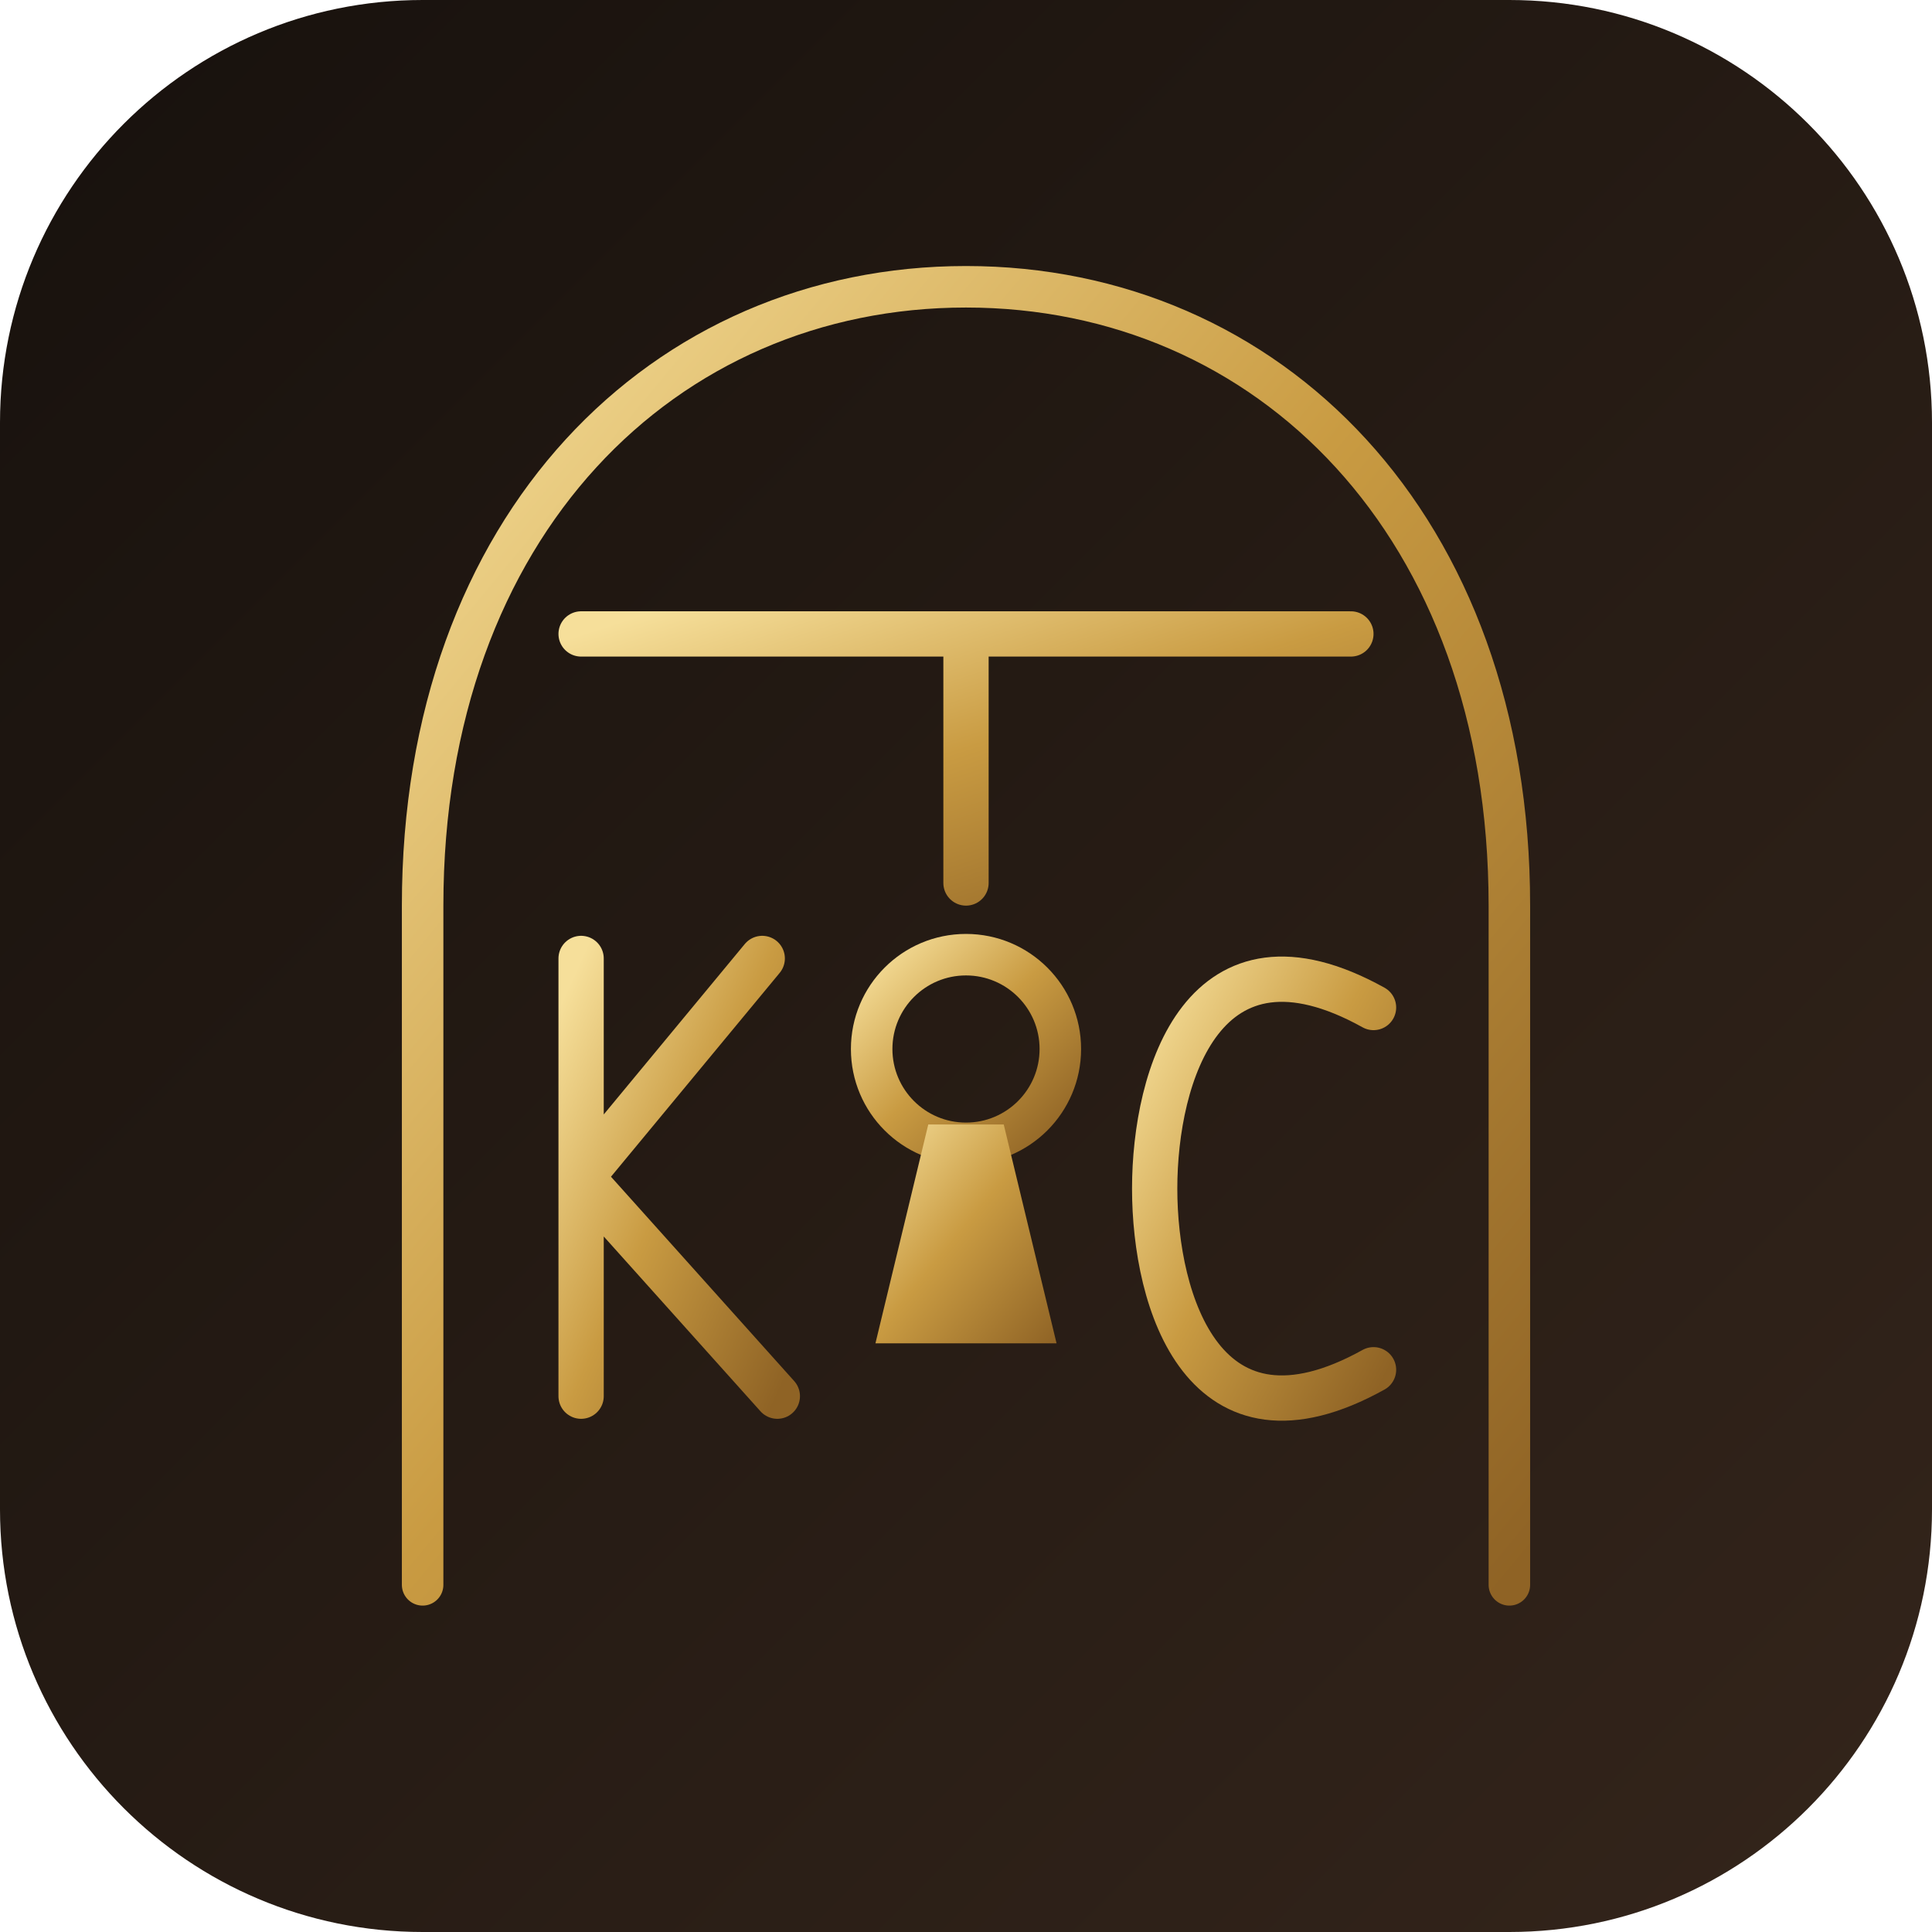
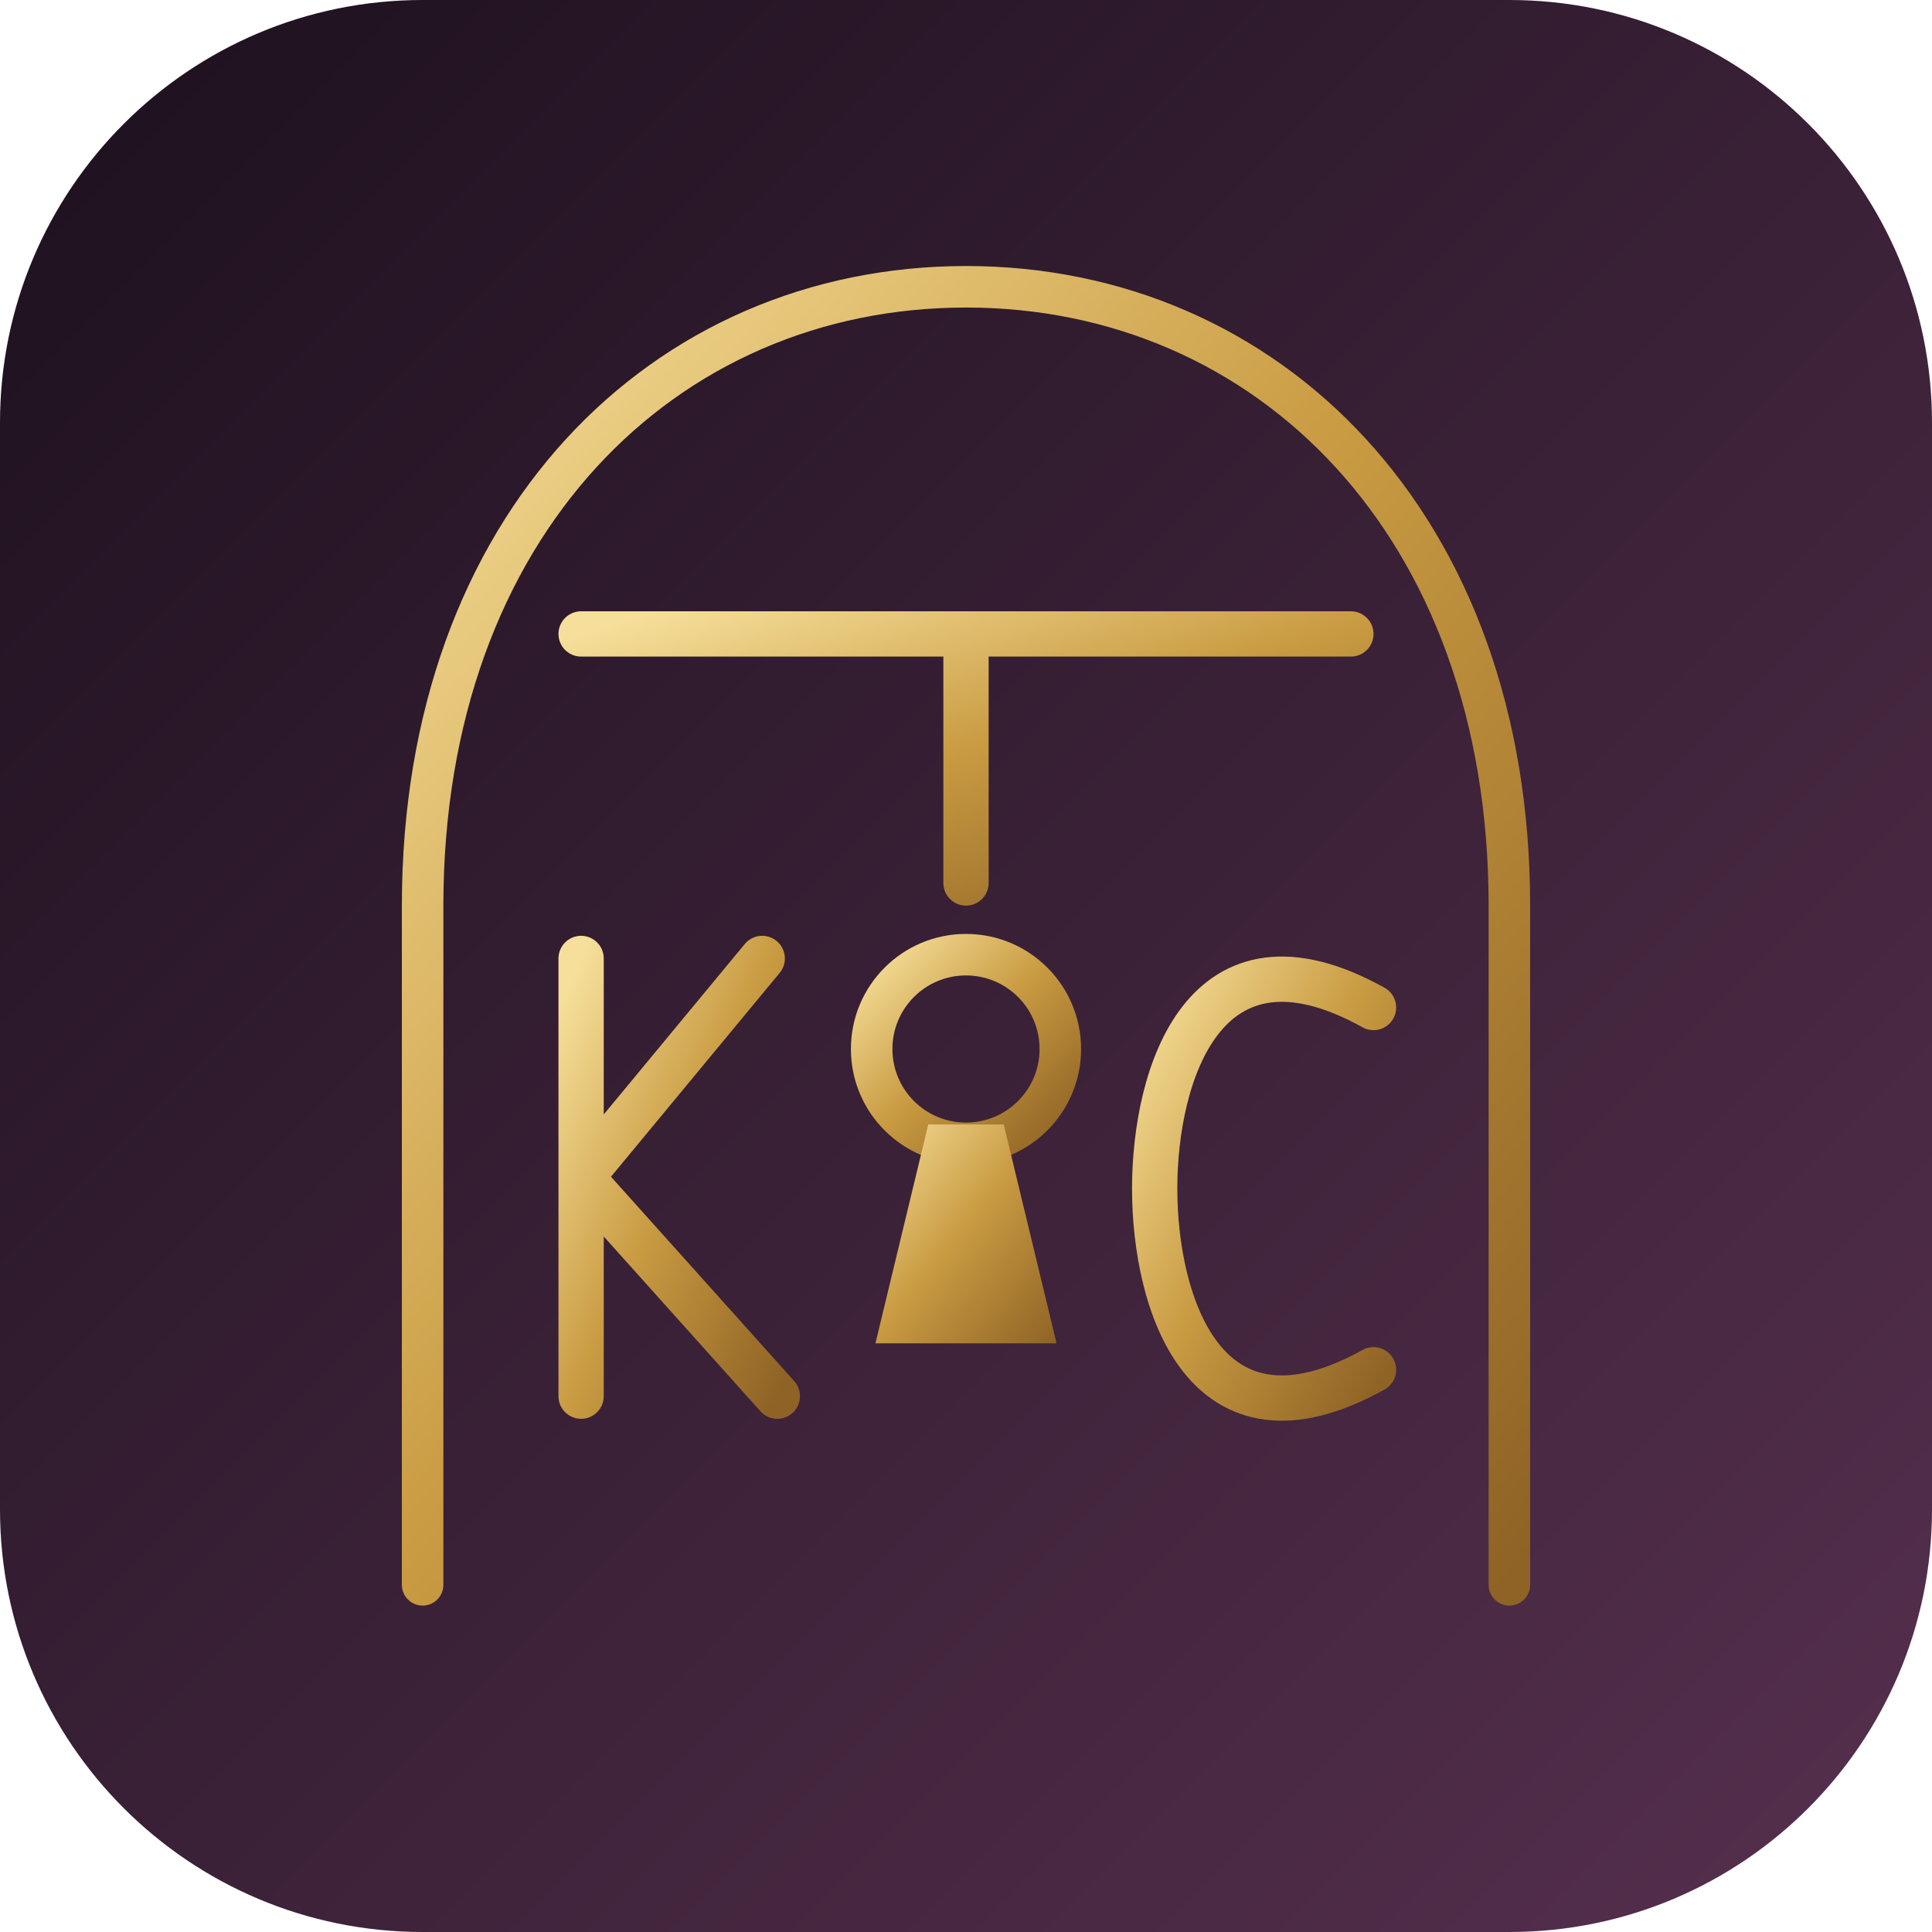
<svg xmlns="http://www.w3.org/2000/svg" viewBox="0 0 512 512" role="img" aria-labelledby="title desc">
  <defs>
    <linearGradient id="bg" x1="0" y1="0" x2="1" y2="1">
-       <stop offset="0" stop-color="#17110d" />
-       <stop offset="1" stop-color="#34251b" />
+       <stop offset="0" stop-color="#1c101d" />
+       <stop offset="1" stop-color="#56304f" />
    </linearGradient>
    <linearGradient id="gold" x1="0" y1="0" x2="1" y2="1">
      <stop offset="0" stop-color="#f6df9a" />
      <stop offset=".48" stop-color="#c99b42" />
      <stop offset="1" stop-color="#8f6325" />
    </linearGradient>
  </defs>
  <rect width="512" height="512" rx="112" fill="url(#bg)" />
  <path d="M112 420V240C112 139 176 76 256 76s144 63 144 164v180" fill="none" stroke="url(#gold)" stroke-width="11" stroke-linecap="round" />
  <path d="M139 420h234" fill="none" stroke="url(#gold)" stroke-width="7" stroke-linecap="round" opacity=".78" />
  <path d="M154 168h204M256 168v66" fill="none" stroke="url(#gold)" stroke-width="12" stroke-linecap="round" stroke-linejoin="round" />
  <path d="M154 254v116M154 312l48-58M154 312l52 58" fill="none" stroke="url(#gold)" stroke-width="12" stroke-linecap="round" stroke-linejoin="round" />
  <circle cx="256" cy="278" r="25" fill="none" stroke="url(#gold)" stroke-width="11" />
  <path d="M246 298h20l14 58h-48z" fill="url(#gold)" />
  <path d="M364 267c-45-25-58 18-58 48s13 73 58 48" fill="none" stroke="url(#gold)" stroke-width="12" stroke-linecap="round" />
</svg>
